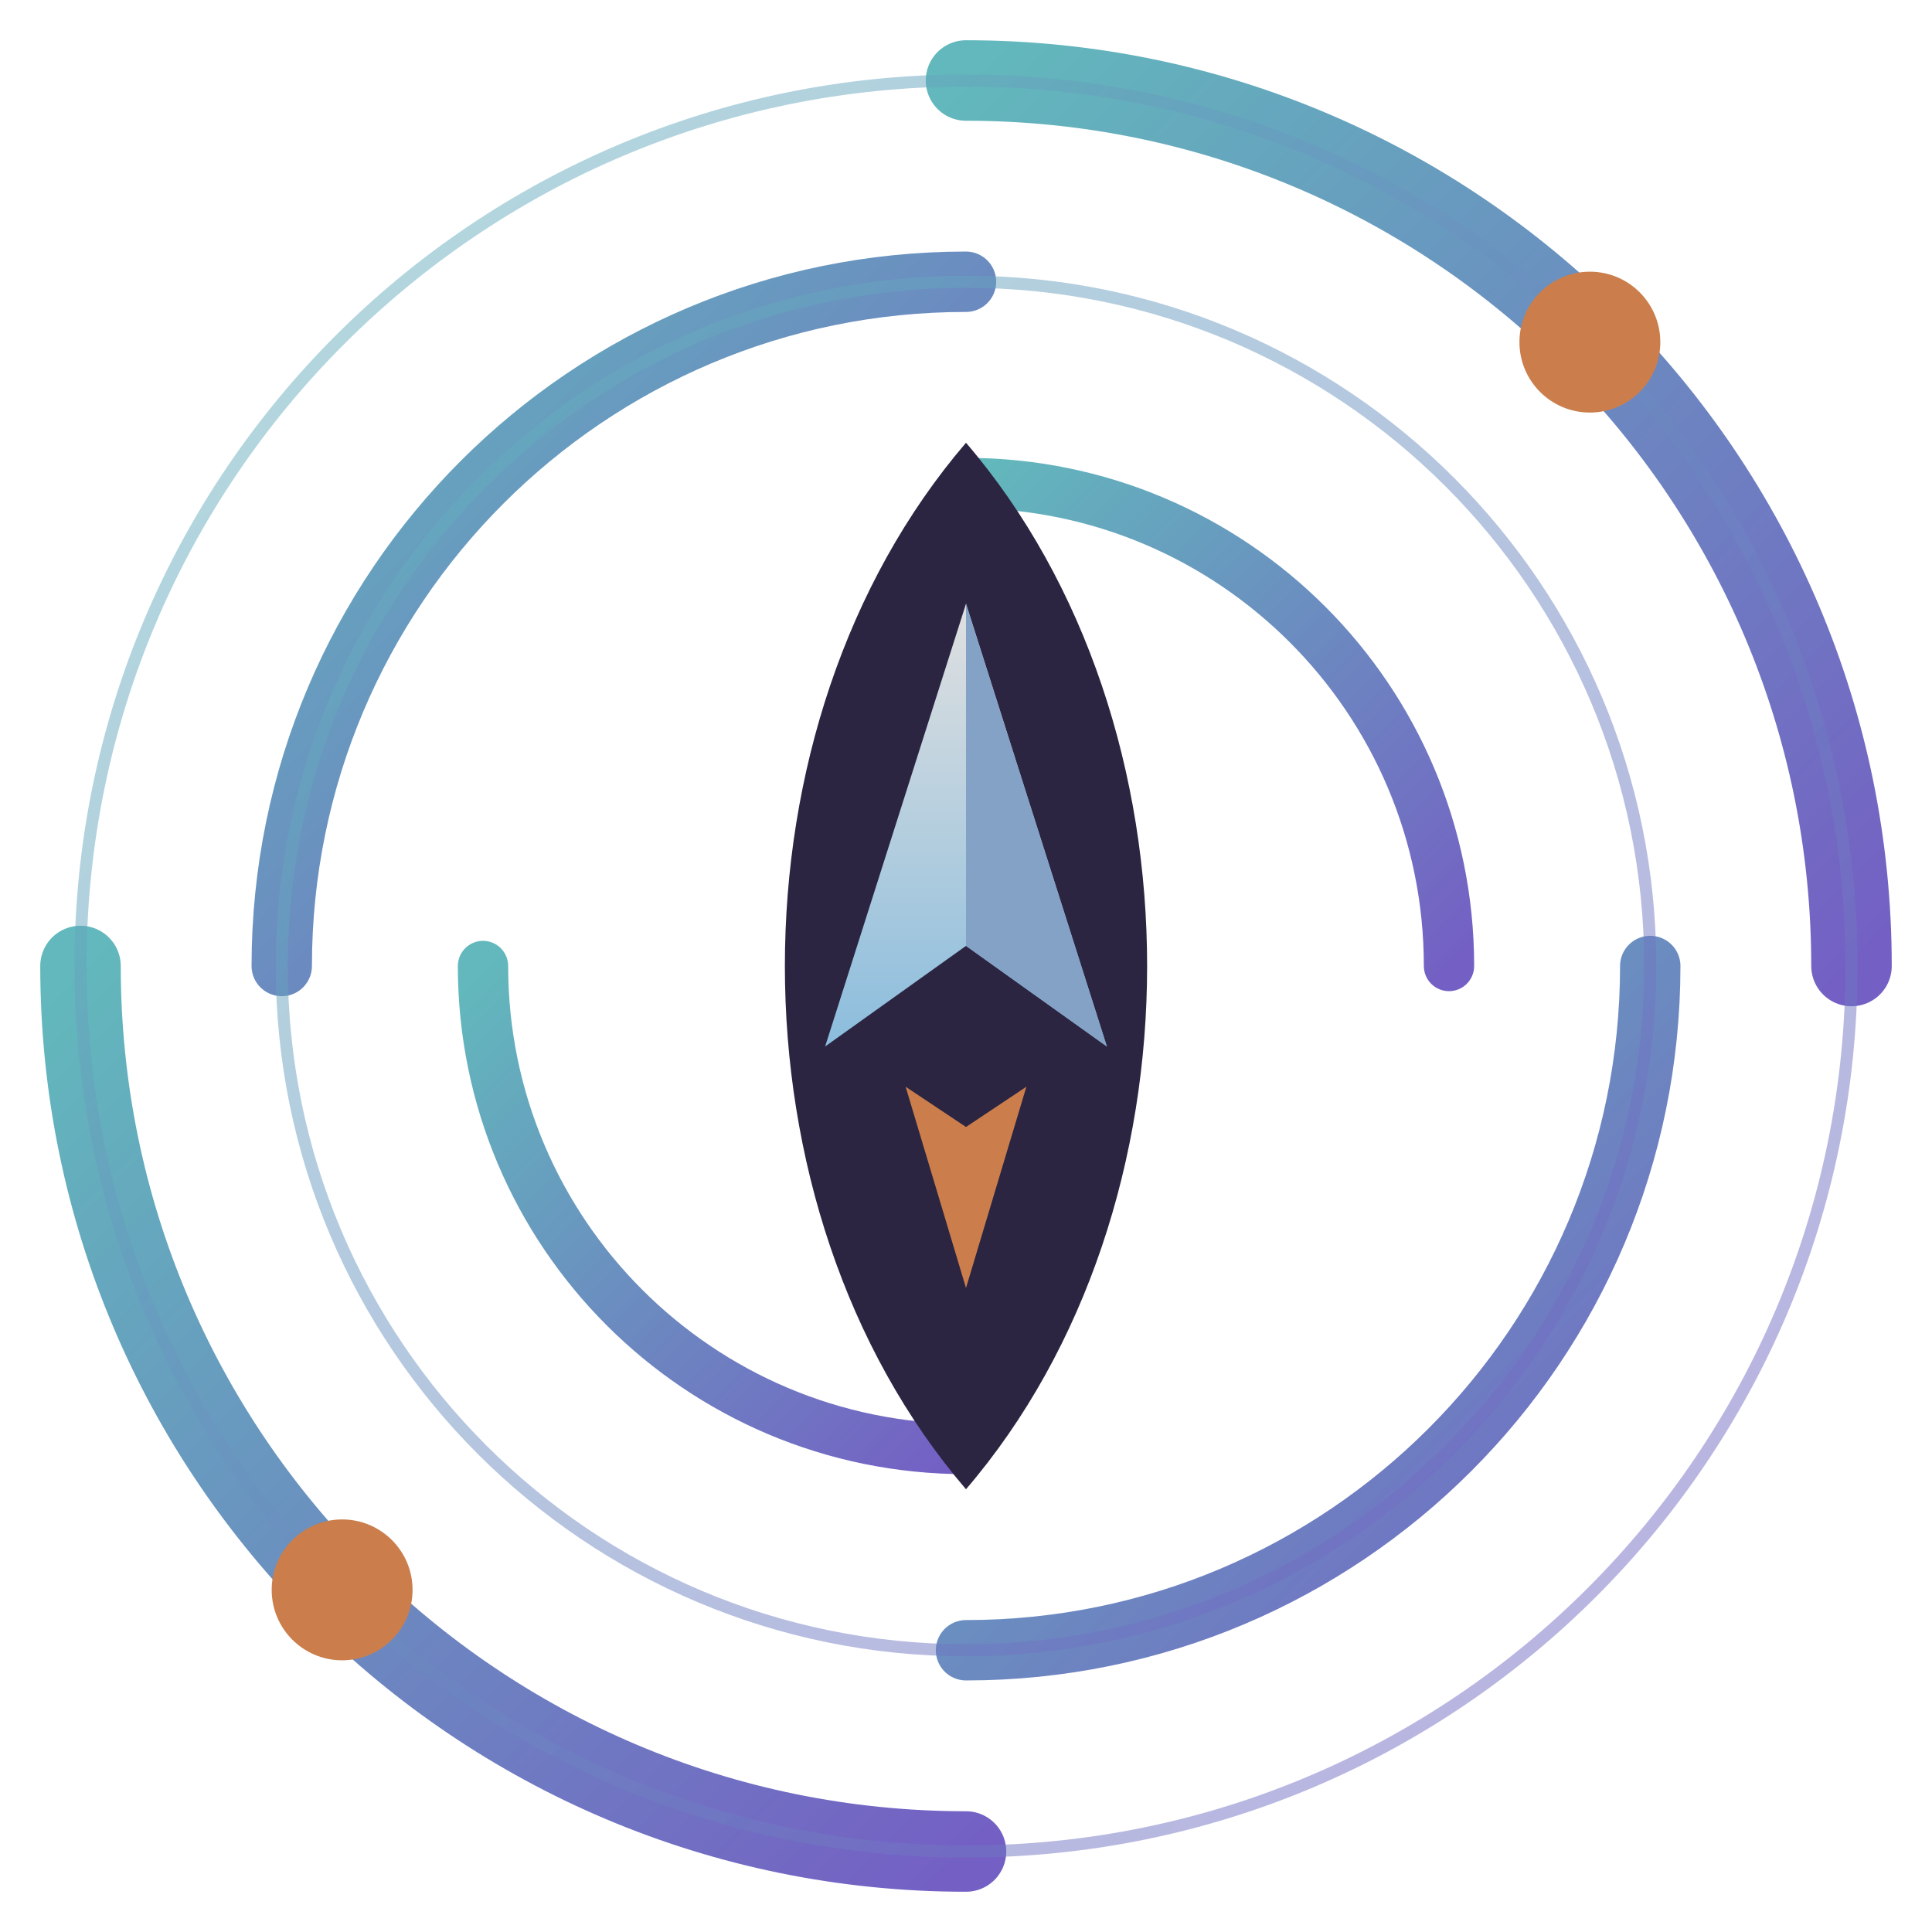
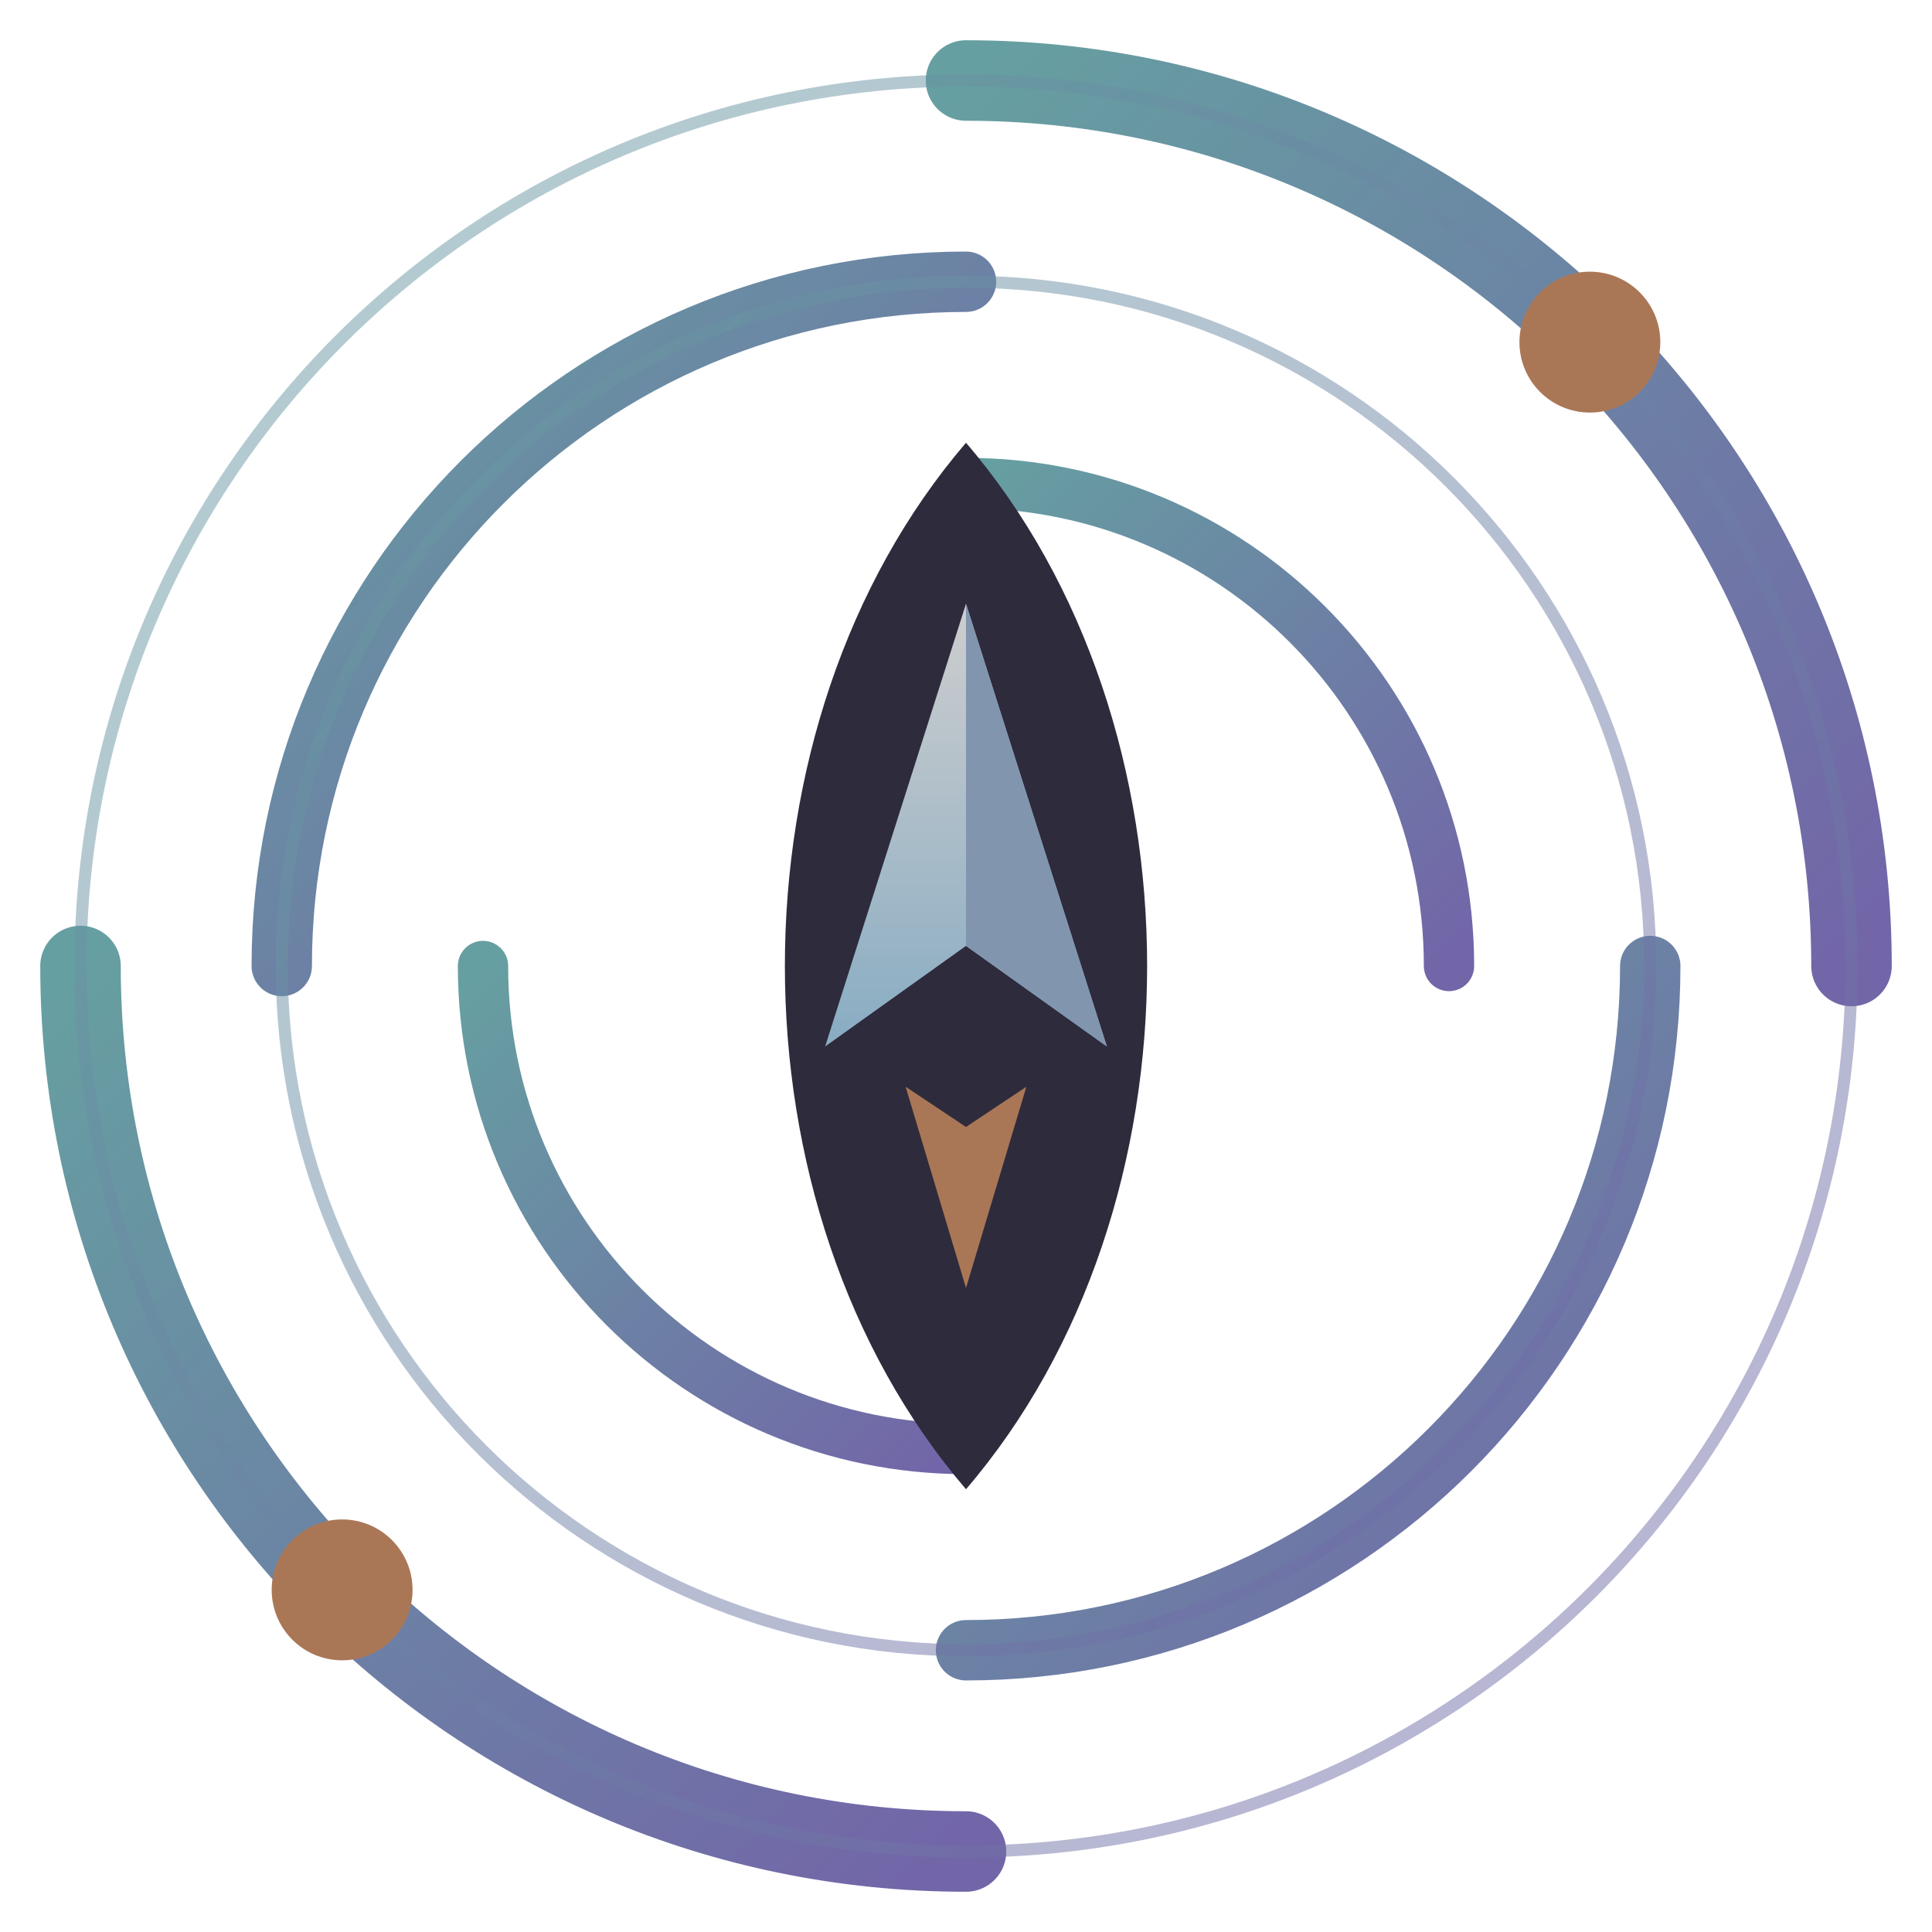
<svg xmlns="http://www.w3.org/2000/svg" viewBox="0 0 96 96">
  <defs>
    <linearGradient id="hc-a" x1="0" y1="0" x2="1" y2="1">
-       <stop offset="0" stop-color="#62b8bc" />
-       <stop offset="1" stop-color="#7460c4" />
+       <stop offset="0" stop-color="#669fa1" />
+       <stop offset="1" stop-color="#7265a8" />
    </linearGradient>
    <linearGradient id="hc-b" x1="0" y1="0" x2="0" y2="1">
-       <stop offset="0" stop-color="#e0e0e0" />
-       <stop offset="1" stop-color="#8bbddd" />
+       <stop offset="0" stop-color="#cecece" />
+       <stop offset="1" stop-color="#88acc3" />
    </linearGradient>
  </defs>
  <g fill="none" stroke="url(#hc-a)" stroke-linecap="round">
    <path d="M48 4a44 44 0 0 1 44 44" stroke-width="4" />
    <path d="M48 92a44 44 0 0 1-44-44" stroke-width="4" />
    <path d="M82 48a34 34 0 0 1-34 34" stroke-width="3" />
    <path d="M14 48a34 34 0 0 1 34-34" stroke-width="3" />
    <path d="M48 24a24 24 0 0 1 24 24" stroke-width="2.500" />
    <path d="M48 72a24 24 0 0 1-24-24" stroke-width="2.500" />
    <circle cx="48" cy="48" r="44" stroke-width=".6" opacity=".5" />
    <circle cx="48" cy="48" r="34" stroke-width=".6" opacity=".5" />
  </g>
-   <path d="M48 22 C60 36 60 60 48 74 C36 60 36 36 48 22 Z" fill="#2b2542" />
+   <path d="M48 22 C60 36 60 60 48 74 C36 60 36 36 48 22 Z" fill="#2e2b3c" />
  <path d="M48 30 L55 52 L48 47 L41 52 Z" fill="url(#hc-b)" />
-   <path d="M48 30 L55 52 L48 47 Z" fill="#84a1c6" />
-   <path d="M45 54l3 10 3-10-3 2z" fill="#cb7e4b" />
-   <circle cx="79" cy="17" r="3.500" fill="#cb7e4b" />
-   <circle cx="17" cy="79" r="3.500" fill="#cb7e4b" />
+   <path d="M48 30 L55 52 L48 47 Z" fill="#8195af" />
+   <path d="M45 54l3 10 3-10-3 2z" fill="#aa7756" />
+   <circle cx="79" cy="17" r="3.500" fill="#aa7756" />
+   <circle cx="17" cy="79" r="3.500" fill="#aa7756" />
</svg>
